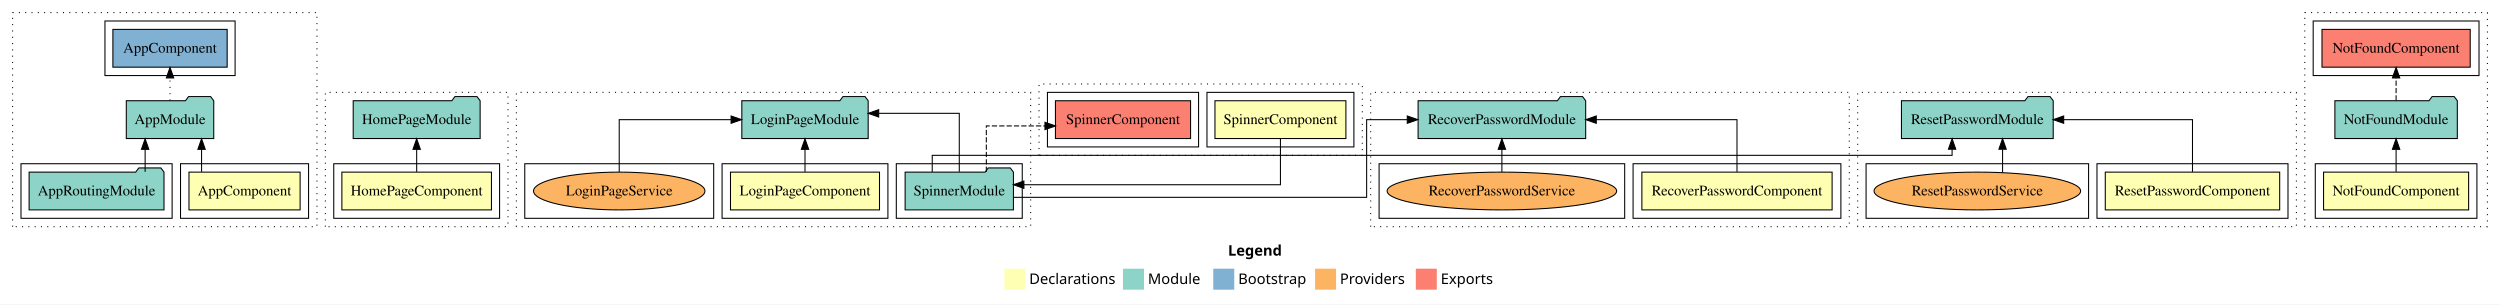
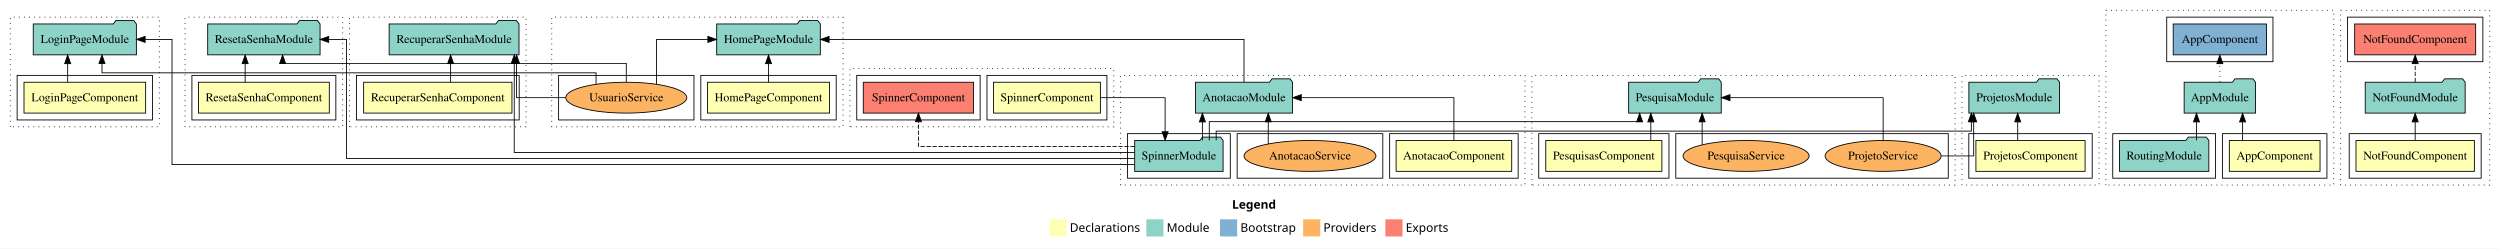
- <svg xmlns="http://www.w3.org/2000/svg" width="2382pt" height="290pt" viewBox="0.00 0.00 2382.00 290.00">
+ <svg xmlns="http://www.w3.org/2000/svg" width="2918pt" height="290pt" viewBox="0.00 0.00 2918.00 290.00">
  <g id="graph0" class="graph" transform="scale(1 1) rotate(0) translate(4 286)">
-     <polygon fill="white" stroke="transparent" points="-4,4 -4,-286 2378,-286 2378,4 -4,4" />
-     <text text-anchor="start" x="1166.01" y="-42.4" font-family="Times-12" font-weight="bold" font-size="14.00">Legend</text>
-     <polygon fill="#ffffb3" stroke="transparent" points="953,-10 953,-30 973,-30 973,-10 953,-10" />
-     <text text-anchor="start" x="976.63" y="-15.4" font-family="Times-12" font-size="14.00">  Declarations</text>
-     <polygon fill="#8dd3c7" stroke="transparent" points="1066,-10 1066,-30 1086,-30 1086,-10 1066,-10" />
-     <text text-anchor="start" x="1089.73" y="-15.4" font-family="Times-12" font-size="14.00">  Module</text>
-     <polygon fill="#80b1d3" stroke="transparent" points="1152,-10 1152,-30 1172,-30 1172,-10 1152,-10" />
-     <text text-anchor="start" x="1175.78" y="-15.4" font-family="Times-12" font-size="14.00">  Bootstrap</text>
-     <polygon fill="#fdb462" stroke="transparent" points="1249,-10 1249,-30 1269,-30 1269,-10 1249,-10" />
-     <text text-anchor="start" x="1272.67" y="-15.4" font-family="Times-12" font-size="14.00">  Providers</text>
-     <polygon fill="#fb8072" stroke="transparent" points="1345,-10 1345,-30 1365,-30 1365,-10 1345,-10" />
-     <text text-anchor="start" x="1368.73" y="-15.4" font-family="Times-12" font-size="14.00">  Exports</text>
+     <polygon fill="white" stroke="transparent" points="-4,4 -4,-286 2914,-286 2914,4 -4,4" />
+     <text text-anchor="start" x="1434.01" y="-42.4" font-family="Times-12" font-weight="bold" font-size="14.00">Legend</text>
+     <polygon fill="#ffffb3" stroke="transparent" points="1221,-10 1221,-30 1241,-30 1241,-10 1221,-10" />
+     <text text-anchor="start" x="1244.63" y="-15.4" font-family="Times-12" font-size="14.00">  Declarations</text>
+     <polygon fill="#8dd3c7" stroke="transparent" points="1334,-10 1334,-30 1354,-30 1354,-10 1334,-10" />
+     <text text-anchor="start" x="1357.73" y="-15.4" font-family="Times-12" font-size="14.00">  Module</text>
+     <polygon fill="#80b1d3" stroke="transparent" points="1420,-10 1420,-30 1440,-30 1440,-10 1420,-10" />
+     <text text-anchor="start" x="1443.78" y="-15.4" font-family="Times-12" font-size="14.00">  Bootstrap</text>
+     <polygon fill="#fdb462" stroke="transparent" points="1517,-10 1517,-30 1537,-30 1537,-10 1517,-10" />
+     <text text-anchor="start" x="1540.67" y="-15.4" font-family="Times-12" font-size="14.00">  Providers</text>
+     <polygon fill="#fb8072" stroke="transparent" points="1613,-10 1613,-30 1633,-30 1633,-10 1613,-10" />
+     <text text-anchor="start" x="1636.73" y="-15.4" font-family="Times-12" font-size="14.00">  Exports</text>
    <g id="clust1" class="cluster">
-       <polygon fill="none" stroke="black" stroke-dasharray="1,5" points="8,-70 8,-274 298,-274 298,-70 8,-70" />
+       <polygon fill="none" stroke="black" stroke-dasharray="1,5" points="1304,-70 1304,-198 1776,-198 1776,-70 1304,-70" />
    </g>
    <g id="clust2" class="cluster">
-       <polygon fill="none" stroke="black" points="168,-78 168,-130 290,-130 290,-78 168,-78" />
+       <polygon fill="none" stroke="black" points="1618,-78 1618,-130 1768,-130 1768,-78 1618,-78" />
    </g>
    <g id="clust4" class="cluster">
-       <polygon fill="none" stroke="black" points="16,-78 16,-130 160,-130 160,-78 16,-78" />
-     </g>
-     <g id="clust6" class="cluster">
-       <polygon fill="none" stroke="black" points="96,-214 96,-266 220,-266 220,-214 96,-214" />
-     </g>
-     <g id="clust14" class="cluster">
-       <polygon fill="none" stroke="black" stroke-dasharray="1,5" points="306,-70 306,-198 480,-198 480,-70 306,-70" />
+       <polygon fill="none" stroke="black" points="1312,-78 1312,-130 1432,-130 1432,-78 1312,-78" />
+     </g>
+     <g id="clust7" class="cluster">
+       <polygon fill="none" stroke="black" points="1440,-78 1440,-130 1610,-130 1610,-78 1440,-78" />
+     </g>
+     <g id="clust8" class="cluster">
+       <polygon fill="none" stroke="black" stroke-dasharray="1,5" points="2454,-70 2454,-274 2720,-274 2720,-70 2454,-70" />
+     </g>
+     <g id="clust9" class="cluster">
+       <polygon fill="none" stroke="black" points="2590,-78 2590,-130 2712,-130 2712,-78 2590,-78" />
+     </g>
+     <g id="clust11" class="cluster">
+       <polygon fill="none" stroke="black" points="2462,-78 2462,-130 2582,-130 2582,-78 2462,-78" />
+     </g>
+     <g id="clust13" class="cluster">
+       <polygon fill="none" stroke="black" points="2525,-214 2525,-266 2649,-266 2649,-214 2525,-214" />
    </g>
    <g id="clust15" class="cluster">
-       <polygon fill="none" stroke="black" points="314,-78 314,-130 472,-130 472,-78 314,-78" />
+       <polygon fill="none" stroke="black" stroke-dasharray="1,5" points="640,-138 640,-266 980,-266 980,-138 640,-138" />
+     </g>
+     <g id="clust16" class="cluster">
+       <polygon fill="none" stroke="black" points="814,-146 814,-198 972,-198 972,-146 814,-146" />
    </g>
    <g id="clust21" class="cluster">
-       <polygon fill="none" stroke="black" stroke-dasharray="1,5" points="488,-70 488,-198 978,-198 978,-70 488,-70" />
+       <polygon fill="none" stroke="black" points="648,-146 648,-198 806,-198 806,-146 648,-146" />
    </g>
    <g id="clust22" class="cluster">
-       <polygon fill="none" stroke="black" points="684,-78 684,-130 842,-130 842,-78 684,-78" />
-     </g>
-     <g id="clust24" class="cluster">
-       <polygon fill="none" stroke="black" points="850,-78 850,-130 970,-130 970,-78 850,-78" />
-     </g>
-     <g id="clust27" class="cluster">
-       <polygon fill="none" stroke="black" points="496,-78 496,-130 676,-130 676,-78 496,-78" />
-     </g>
-     <g id="clust28" class="cluster">
-       <polygon fill="none" stroke="black" stroke-dasharray="1,5" points="2192,-70 2192,-274 2366,-274 2366,-70 2192,-70" />
+       <polygon fill="none" stroke="black" stroke-dasharray="1,5" points="8,-138 8,-266 182,-266 182,-138 8,-138" />
+     </g>
+     <g id="clust23" class="cluster">
+       <polygon fill="none" stroke="black" points="16,-146 16,-198 174,-198 174,-146 16,-146" />
    </g>
    <g id="clust29" class="cluster">
-       <polygon fill="none" stroke="black" points="2202,-78 2202,-130 2356,-130 2356,-78 2202,-78" />
-     </g>
-     <g id="clust32" class="cluster">
-       <polygon fill="none" stroke="black" points="2200,-214 2200,-266 2358,-266 2358,-214 2200,-214" />
-     </g>
-     <g id="clust35" class="cluster">
-       <polygon fill="none" stroke="black" stroke-dasharray="1,5" points="1302,-70 1302,-198 1758,-198 1758,-70 1302,-70" />
+       <polygon fill="none" stroke="black" stroke-dasharray="1,5" points="2728,-70 2728,-274 2902,-274 2902,-70 2728,-70" />
+     </g>
+     <g id="clust30" class="cluster">
+       <polygon fill="none" stroke="black" points="2738,-78 2738,-130 2892,-130 2892,-78 2738,-78" />
+     </g>
+     <g id="clust33" class="cluster">
+       <polygon fill="none" stroke="black" points="2736,-214 2736,-266 2894,-266 2894,-214 2736,-214" />
    </g>
    <g id="clust36" class="cluster">
-       <polygon fill="none" stroke="black" points="1552,-78 1552,-130 1750,-130 1750,-78 1552,-78" />
-     </g>
-     <g id="clust41" class="cluster">
-       <polygon fill="none" stroke="black" points="1310,-78 1310,-130 1544,-130 1544,-78 1310,-78" />
+       <polygon fill="none" stroke="black" stroke-dasharray="1,5" points="1784,-70 1784,-198 2278,-198 2278,-70 1784,-70" />
+     </g>
+     <g id="clust37" class="cluster">
+       <polygon fill="none" stroke="black" points="1792,-78 1792,-130 1944,-130 1944,-78 1792,-78" />
    </g>
    <g id="clust42" class="cluster">
-       <polygon fill="none" stroke="black" stroke-dasharray="1,5" points="1766,-70 1766,-198 2184,-198 2184,-70 1766,-70" />
+       <polygon fill="none" stroke="black" points="1952,-78 1952,-130 2270,-130 2270,-78 1952,-78" />
    </g>
    <g id="clust43" class="cluster">
-       <polygon fill="none" stroke="black" points="1994,-78 1994,-130 2176,-130 2176,-78 1994,-78" />
-     </g>
-     <g id="clust48" class="cluster">
-       <polygon fill="none" stroke="black" points="1774,-78 1774,-130 1986,-130 1986,-78 1774,-78" />
-     </g>
-     <g id="clust49" class="cluster">
-       <polygon fill="none" stroke="black" stroke-dasharray="1,5" points="986,-138 986,-206 1294,-206 1294,-138 986,-138" />
+       <polygon fill="none" stroke="black" stroke-dasharray="1,5" points="2286,-70 2286,-198 2446,-198 2446,-70 2286,-70" />
+     </g>
+     <g id="clust44" class="cluster">
+       <polygon fill="none" stroke="black" points="2294,-78 2294,-130 2438,-130 2438,-78 2294,-78" />
    </g>
    <g id="clust50" class="cluster">
-       <polygon fill="none" stroke="black" points="1146,-146 1146,-198 1286,-198 1286,-146 1146,-146" />
-     </g>
-     <g id="clust53" class="cluster">
-       <polygon fill="none" stroke="black" points="994,-146 994,-198 1138,-198 1138,-146 994,-146" />
+       <polygon fill="none" stroke="black" stroke-dasharray="1,5" points="404,-138 404,-266 610,-266 610,-138 404,-138" />
+     </g>
+     <g id="clust51" class="cluster">
+       <polygon fill="none" stroke="black" points="412,-146 412,-198 602,-198 602,-146 412,-146" />
+     </g>
+     <g id="clust57" class="cluster">
+       <polygon fill="none" stroke="black" stroke-dasharray="1,5" points="212,-138 212,-266 396,-266 396,-138 212,-138" />
+     </g>
+     <g id="clust58" class="cluster">
+       <polygon fill="none" stroke="black" points="220,-146 220,-198 388,-198 388,-146 220,-146" />
+     </g>
+     <g id="clust70" class="cluster">
+       <polygon fill="none" stroke="black" stroke-dasharray="1,5" points="988,-138 988,-206 1296,-206 1296,-138 988,-138" />
+     </g>
+     <g id="clust71" class="cluster">
+       <polygon fill="none" stroke="black" points="1148,-146 1148,-198 1288,-198 1288,-146 1148,-146" />
+     </g>
+     <g id="clust74" class="cluster">
+       <polygon fill="none" stroke="black" points="996,-146 996,-198 1140,-198 1140,-146 996,-146" />
    </g>
    <g id="node1" class="node">
-       <polygon fill="#ffffb3" stroke="black" points="281.94,-122 176.06,-122 176.06,-86 281.94,-86 281.94,-122" />
-       <text text-anchor="middle" x="229" y="-99.8" font-family="Times,serif" font-size="14.00">AppComponent</text>
+       <polygon fill="#ffffb3" stroke="black" points="1760.47,-122 1625.53,-122 1625.53,-86 1760.47,-86 1760.47,-122" />
+       <text text-anchor="middle" x="1693" y="-99.8" font-family="Times,serif" font-size="14.00">AnotacaoComponent</text>
    </g>
    <g id="node2" class="node">
-       <polygon fill="#8dd3c7" stroke="black" points="199.66,-190 196.66,-194 175.66,-194 172.66,-190 116.34,-190 116.34,-154 199.66,-154 199.66,-190" />
-       <text text-anchor="middle" x="158" y="-167.8" font-family="Times,serif" font-size="14.00">AppModule</text>
+       <polygon fill="#8dd3c7" stroke="black" points="1504.69,-190 1501.69,-194 1480.69,-194 1477.69,-190 1391.31,-190 1391.31,-154 1504.69,-154 1504.69,-190" />
+       <text text-anchor="middle" x="1448" y="-167.8" font-family="Times,serif" font-size="14.00">AnotacaoModule</text>
    </g>
    <g id="edge1" class="edge">
-       <path fill="none" stroke="black" d="M188.05,-122.22C188.05,-122.22 188.05,-143.73 188.05,-143.73" />
-       <polygon fill="black" stroke="black" points="184.55,-143.73 188.05,-153.73 191.55,-143.73 184.55,-143.73" />
+       <path fill="none" stroke="black" d="M1693,-122.22C1693,-142.37 1693,-172 1693,-172 1693,-172 1514.82,-172 1514.82,-172" />
+       <polygon fill="black" stroke="black" points="1514.82,-168.5 1504.82,-172 1514.82,-175.5 1514.82,-168.5" />
+     </g>
+     <g id="node10" class="node">
+       <polygon fill="#8dd3c7" stroke="black" points="953.47,-258 950.47,-262 929.47,-262 926.47,-258 832.53,-258 832.53,-222 953.47,-222 953.47,-258" />
+       <text text-anchor="middle" x="893" y="-235.8" font-family="Times,serif" font-size="14.00">HomePageModule</text>
+     </g>
+     <g id="edge8" class="edge">
+       <path fill="none" stroke="black" d="M1448,-190.22C1448,-210.37 1448,-240 1448,-240 1448,-240 963.72,-240 963.72,-240" />
+       <polygon fill="black" stroke="black" points="963.72,-236.5 953.72,-240 963.72,-243.5 963.72,-236.5" />
+     </g>
+     <g id="node3" class="node">
+       <polygon fill="#8dd3c7" stroke="black" points="1423.6,-122 1420.6,-126 1399.6,-126 1396.6,-122 1320.4,-122 1320.4,-86 1423.6,-86 1423.6,-122" />
+       <text text-anchor="middle" x="1372" y="-99.8" font-family="Times,serif" font-size="14.00">SpinnerModule</text>
+     </g>
+     <g id="edge2" class="edge">
+       <path fill="none" stroke="black" d="M1399.44,-122.22C1399.44,-122.22 1399.44,-143.73 1399.44,-143.73" />
+       <polygon fill="black" stroke="black" points="1395.94,-143.73 1399.44,-153.73 1402.94,-143.73 1395.94,-143.73" />
+     </g>
+     <g id="node13" class="node">
+       <polygon fill="#8dd3c7" stroke="black" points="155.2,-258 152.2,-262 131.2,-262 128.2,-258 34.8,-258 34.8,-222 155.2,-222 155.2,-258" />
+       <text text-anchor="middle" x="95" y="-235.8" font-family="Times,serif" font-size="14.00">LoginPageModule</text>
+     </g>
+     <g id="edge11" class="edge">
+       <path fill="none" stroke="black" d="M1320.37,-94C1093.55,-94 196.78,-94 196.78,-94 196.78,-94 196.78,-240 196.78,-240 196.78,-240 165.38,-240 165.38,-240" />
+       <polygon fill="black" stroke="black" points="165.38,-236.5 155.38,-240 165.38,-243.5 165.38,-236.5" />
+     </g>
+     <g id="node18" class="node">
+       <polygon fill="#8dd3c7" stroke="black" points="2005.04,-190 2002.04,-194 1981.04,-194 1978.04,-190 1896.96,-190 1896.96,-154 2005.04,-154 2005.04,-190" />
+       <text text-anchor="middle" x="1951" y="-167.8" font-family="Times,serif" font-size="14.00">PesquisaModule</text>
+     </g>
+     <g id="edge16" class="edge">
+       <path fill="none" stroke="black" d="M1407.48,-122.13C1407.48,-132.71 1407.48,-144 1407.48,-144 1407.48,-144 1909.78,-144 1909.78,-144 1909.78,-144 1909.78,-144.98 1909.78,-144.98" />
+       <polygon fill="black" stroke="black" points="1906.28,-143.79 1909.78,-153.79 1913.28,-143.79 1906.28,-143.79" />
+     </g>
+     <g id="node22" class="node">
+       <polygon fill="#8dd3c7" stroke="black" points="2399.93,-190 2396.93,-194 2375.93,-194 2372.93,-190 2294.07,-190 2294.07,-154 2399.93,-154 2399.93,-190" />
+       <text text-anchor="middle" x="2347" y="-167.8" font-family="Times,serif" font-size="14.00">ProjetosModule</text>
+     </g>
+     <g id="edge20" class="edge">
+       <path fill="none" stroke="black" d="M1415.51,-122.2C1415.51,-128.03 1415.51,-133 1415.51,-133 1415.51,-133 2296.99,-133 2296.99,-133 2296.99,-133 2296.99,-143.87 2296.99,-143.87" />
+       <polygon fill="black" stroke="black" points="2293.49,-143.87 2296.99,-153.87 2300.49,-143.87 2293.49,-143.87" />
+     </g>
+     <g id="node24" class="node">
+       <polygon fill="#8dd3c7" stroke="black" points="601.78,-258 598.78,-262 577.78,-262 574.78,-258 450.22,-258 450.22,-222 601.78,-222 601.78,-258" />
+       <text text-anchor="middle" x="526" y="-235.8" font-family="Times,serif" font-size="14.00">RecuperarSenhaModule</text>
+     </g>
+     <g id="edge23" class="edge">
+       <path fill="none" stroke="black" d="M1320.2,-108C1146.6,-108 596.23,-108 596.23,-108 596.23,-108 596.23,-211.92 596.23,-211.92" />
+       <polygon fill="black" stroke="black" points="592.73,-211.92 596.23,-221.92 599.73,-211.92 592.73,-211.92" />
+     </g>
+     <g id="node26" class="node">
+       <polygon fill="#8dd3c7" stroke="black" points="369.58,-258 366.58,-262 345.58,-262 342.58,-258 238.42,-258 238.42,-222 369.58,-222 369.58,-258" />
+       <text text-anchor="middle" x="304" y="-235.8" font-family="Times,serif" font-size="14.00">ResetaSenhaModule</text>
+     </g>
+     <g id="edge26" class="edge">
+       <path fill="none" stroke="black" d="M1320.11,-101C1118.78,-101 400.45,-101 400.45,-101 400.45,-101 400.45,-240 400.45,-240 400.45,-240 379.67,-240 379.67,-240" />
+       <polygon fill="black" stroke="black" points="379.67,-236.5 369.67,-240 379.67,-243.5 379.67,-236.5" />
+     </g>
+     <g id="node28" class="node">
+       <polygon fill="#fb8072" stroke="black" points="1132.38,-190 1003.62,-190 1003.62,-154 1132.38,-154 1132.38,-190" />
+       <text text-anchor="middle" x="1068" y="-167.8" font-family="Times,serif" font-size="14.00">SpinnerComponent </text>
+     </g>
+     <g id="edge29" class="edge">
+       <path fill="none" stroke="black" stroke-dasharray="5,2" d="M1320.43,-115C1233.7,-115 1068,-115 1068,-115 1068,-115 1068,-143.96 1068,-143.96" />
+       <polygon fill="black" stroke="black" points="1064.5,-143.96 1068,-153.96 1071.5,-143.96 1064.5,-143.96" />
    </g>
    <g id="node4" class="node">
-       <polygon fill="#80b1d3" stroke="black" points="212.44,-258 103.56,-258 103.56,-222 212.44,-222 212.44,-258" />
-       <text text-anchor="middle" x="158" y="-235.8" font-family="Times,serif" font-size="14.00">AppComponent </text>
+       <ellipse fill="#fdb462" stroke="black" cx="1525" cy="-104" rx="76.98" ry="18" />
+       <text text-anchor="middle" x="1525" y="-99.8" font-family="Times,serif" font-size="14.00">AnotacaoService</text>
    </g>
    <g id="edge3" class="edge">
-       <path fill="none" stroke="black" stroke-dasharray="1,5" d="M158,-190.22C158,-190.22 158,-211.73 158,-211.73" />
-       <polygon fill="black" stroke="black" points="154.5,-211.73 158,-221.73 161.5,-211.73 154.5,-211.73" />
-     </g>
-     <g id="node3" class="node">
-       <polygon fill="#8dd3c7" stroke="black" points="152.27,-122 149.27,-126 128.27,-126 125.27,-122 23.73,-122 23.73,-86 152.27,-86 152.27,-122" />
-       <text text-anchor="middle" x="88" y="-99.8" font-family="Times,serif" font-size="14.00">AppRoutingModule</text>
-     </g>
-     <g id="edge2" class="edge">
-       <path fill="none" stroke="black" d="M134.28,-122.22C134.28,-122.22 134.28,-143.73 134.28,-143.73" />
-       <polygon fill="black" stroke="black" points="130.78,-143.73 134.28,-153.73 137.78,-143.73 130.78,-143.73" />
+       <path fill="none" stroke="black" d="M1476.3,-118.09C1476.3,-118.09 1476.3,-143.79 1476.3,-143.79" />
+       <polygon fill="black" stroke="black" points="1472.8,-143.79 1476.3,-153.79 1479.8,-143.79 1472.8,-143.79" />
    </g>
    <g id="node5" class="node">
-       <polygon fill="#ffffb3" stroke="black" points="464.26,-122 321.74,-122 321.74,-86 464.26,-86 464.26,-122" />
-       <text text-anchor="middle" x="393" y="-99.8" font-family="Times,serif" font-size="14.00">HomePageComponent</text>
+       <polygon fill="#ffffb3" stroke="black" points="2703.94,-122 2598.06,-122 2598.06,-86 2703.94,-86 2703.94,-122" />
+       <text text-anchor="middle" x="2651" y="-99.8" font-family="Times,serif" font-size="14.00">AppComponent</text>
    </g>
    <g id="node6" class="node">
-       <polygon fill="#8dd3c7" stroke="black" points="453.47,-190 450.47,-194 429.47,-194 426.47,-190 332.53,-190 332.53,-154 453.47,-154 453.47,-190" />
-       <text text-anchor="middle" x="393" y="-167.8" font-family="Times,serif" font-size="14.00">HomePageModule</text>
+       <polygon fill="#8dd3c7" stroke="black" points="2628.66,-190 2625.66,-194 2604.66,-194 2601.66,-190 2545.34,-190 2545.34,-154 2628.66,-154 2628.66,-190" />
+       <text text-anchor="middle" x="2587" y="-167.8" font-family="Times,serif" font-size="14.00">AppModule</text>
    </g>
    <g id="edge4" class="edge">
-       <path fill="none" stroke="black" d="M393,-122.22C393,-122.22 393,-143.73 393,-143.73" />
-       <polygon fill="black" stroke="black" points="389.5,-143.73 393,-153.73 396.5,-143.73 389.5,-143.73" />
+       <path fill="none" stroke="black" d="M2613.55,-122.22C2613.55,-122.22 2613.55,-143.73 2613.55,-143.73" />
+       <polygon fill="black" stroke="black" points="2610.05,-143.73 2613.55,-153.73 2617.05,-143.73 2610.05,-143.73" />
+     </g>
+     <g id="node8" class="node">
+       <polygon fill="#80b1d3" stroke="black" points="2641.44,-258 2532.56,-258 2532.56,-222 2641.44,-222 2641.44,-258" />
+       <text text-anchor="middle" x="2587" y="-235.8" font-family="Times,serif" font-size="14.00">AppComponent </text>
+     </g>
+     <g id="edge6" class="edge">
+       <path fill="none" stroke="black" stroke-dasharray="1,5" d="M2587,-190.22C2587,-190.22 2587,-211.73 2587,-211.73" />
+       <polygon fill="black" stroke="black" points="2583.5,-211.73 2587,-221.73 2590.5,-211.73 2583.5,-211.73" />
    </g>
    <g id="node7" class="node">
-       <polygon fill="#ffffb3" stroke="black" points="833.99,-122 692.01,-122 692.01,-86 833.99,-86 833.99,-122" />
-       <text text-anchor="middle" x="763" y="-99.8" font-family="Times,serif" font-size="14.00">LoginPageComponent</text>
-     </g>
-     <g id="node8" class="node">
-       <polygon fill="#8dd3c7" stroke="black" points="823.2,-190 820.2,-194 799.2,-194 796.2,-190 702.8,-190 702.8,-154 823.2,-154 823.2,-190" />
-       <text text-anchor="middle" x="763" y="-167.8" font-family="Times,serif" font-size="14.00">LoginPageModule</text>
+       <polygon fill="#8dd3c7" stroke="black" points="2574.17,-122 2571.17,-126 2550.17,-126 2547.17,-122 2469.83,-122 2469.83,-86 2574.17,-86 2574.17,-122" />
+       <text text-anchor="middle" x="2522" y="-99.8" font-family="Times,serif" font-size="14.00">RoutingModule</text>
    </g>
    <g id="edge5" class="edge">
-       <path fill="none" stroke="black" d="M763,-122.22C763,-122.22 763,-143.73 763,-143.73" />
-       <polygon fill="black" stroke="black" points="759.5,-143.73 763,-153.73 766.5,-143.73 759.5,-143.73" />
+       <path fill="none" stroke="black" d="M2559.75,-122.22C2559.75,-122.22 2559.75,-143.73 2559.75,-143.73" />
+       <polygon fill="black" stroke="black" points="2556.25,-143.73 2559.75,-153.73 2563.25,-143.73 2556.25,-143.73" />
    </g>
    <g id="node9" class="node">
-       <polygon fill="#8dd3c7" stroke="black" points="961.6,-122 958.6,-126 937.6,-126 934.6,-122 858.4,-122 858.4,-86 961.6,-86 961.6,-122" />
-       <text text-anchor="middle" x="910" y="-99.8" font-family="Times,serif" font-size="14.00">SpinnerModule</text>
-     </g>
-     <g id="edge6" class="edge">
-       <path fill="none" stroke="black" d="M910,-122.29C910,-144.21 910,-178 910,-178 910,-178 833.21,-178 833.21,-178" />
-       <polygon fill="black" stroke="black" points="833.21,-174.5 823.21,-178 833.21,-181.5 833.21,-174.5" />
+       <polygon fill="#ffffb3" stroke="black" points="964.26,-190 821.74,-190 821.74,-154 964.26,-154 964.26,-190" />
+       <text text-anchor="middle" x="893" y="-167.8" font-family="Times,serif" font-size="14.00">HomePageComponent</text>
+     </g>
+     <g id="edge7" class="edge">
+       <path fill="none" stroke="black" d="M893,-190.22C893,-190.22 893,-211.73 893,-211.73" />
+       <polygon fill="black" stroke="black" points="889.5,-211.73 893,-221.73 896.5,-211.73 889.5,-211.73" />
+     </g>
+     <g id="node11" class="node">
+       <ellipse fill="#fdb462" stroke="black" cx="727" cy="-172" rx="70.62" ry="18" />
+       <text text-anchor="middle" x="727" y="-167.8" font-family="Times,serif" font-size="14.00">UsuarioService</text>
+     </g>
+     <g id="edge9" class="edge">
+       <path fill="none" stroke="black" d="M762.28,-187.77C762.28,-207.86 762.28,-240 762.28,-240 762.28,-240 822.23,-240 822.23,-240" />
+       <polygon fill="black" stroke="black" points="822.23,-243.5 832.23,-240 822.23,-236.5 822.23,-243.5" />
+     </g>
+     <g id="edge12" class="edge">
+       <path fill="none" stroke="black" d="M691.72,-187.86C691.72,-194.63 691.72,-201 691.72,-201 691.72,-201 115.03,-201 115.03,-201 115.03,-201 115.03,-211.87 115.03,-211.87" />
+       <polygon fill="black" stroke="black" points="111.53,-211.87 115.03,-221.87 118.53,-211.87 111.53,-211.87" />
+     </g>
+     <g id="edge24" class="edge">
+       <path fill="none" stroke="black" d="M656.23,-172C626.61,-172 598.94,-172 598.94,-172 598.94,-172 598.94,-211.78 598.94,-211.78" />
+       <polygon fill="black" stroke="black" points="595.44,-211.78 598.94,-221.78 602.44,-211.78 595.44,-211.78" />
+     </g>
+     <g id="edge27" class="edge">
+       <path fill="none" stroke="black" d="M727,-190.13C727,-200.71 727,-212 727,-212 727,-212 325.85,-212 325.85,-212 325.85,-212 325.85,-212.98 325.85,-212.98" />
+       <polygon fill="black" stroke="black" points="322.35,-211.79 325.85,-221.79 329.35,-211.79 322.35,-211.79" />
+     </g>
+     <g id="node12" class="node">
+       <polygon fill="#ffffb3" stroke="black" points="165.99,-190 24.01,-190 24.01,-154 165.99,-154 165.99,-190" />
+       <text text-anchor="middle" x="95" y="-167.8" font-family="Times,serif" font-size="14.00">LoginPageComponent</text>
+     </g>
+     <g id="edge10" class="edge">
+       <path fill="none" stroke="black" d="M74.97,-190.22C74.97,-190.22 74.97,-211.73 74.97,-211.73" />
+       <polygon fill="black" stroke="black" points="71.47,-211.73 74.97,-221.73 78.47,-211.73 71.47,-211.73" />
+     </g>
+     <g id="node14" class="node">
+       <polygon fill="#ffffb3" stroke="black" points="2884.11,-122 2745.89,-122 2745.89,-86 2884.11,-86 2884.11,-122" />
+       <text text-anchor="middle" x="2815" y="-99.8" font-family="Times,serif" font-size="14.00">NotFoundComponent</text>
    </g>
    <g id="node15" class="node">
-       <polygon fill="#8dd3c7" stroke="black" points="1506.84,-190 1503.84,-194 1482.84,-194 1479.84,-190 1347.16,-190 1347.16,-154 1506.84,-154 1506.84,-190" />
-       <text text-anchor="middle" x="1427" y="-167.8" font-family="Times,serif" font-size="14.00">RecoverPasswordModule</text>
-     </g>
-     <g id="edge11" class="edge">
-       <path fill="none" stroke="black" d="M961.94,-98C1067.71,-98 1298.13,-98 1298.13,-98 1298.13,-98 1298.13,-172 1298.13,-172 1298.13,-172 1336.85,-172 1336.85,-172" />
-       <polygon fill="black" stroke="black" points="1336.85,-175.5 1346.85,-172 1336.85,-168.5 1336.85,-175.5" />
-     </g>
-     <g id="node18" class="node">
-       <polygon fill="#8dd3c7" stroke="black" points="1952.3,-190 1949.3,-194 1928.3,-194 1925.3,-190 1807.7,-190 1807.7,-154 1952.3,-154 1952.3,-190" />
-       <text text-anchor="middle" x="1880" y="-167.8" font-family="Times,serif" font-size="14.00">ResetPasswordModule</text>
+       <polygon fill="#8dd3c7" stroke="black" points="2873.33,-190 2870.33,-194 2849.33,-194 2846.33,-190 2756.67,-190 2756.67,-154 2873.33,-154 2873.33,-190" />
+       <text text-anchor="middle" x="2815" y="-167.8" font-family="Times,serif" font-size="14.00">NotFoundModule</text>
+     </g>
+     <g id="edge13" class="edge">
+       <path fill="none" stroke="black" d="M2815,-122.22C2815,-122.22 2815,-143.73 2815,-143.73" />
+       <polygon fill="black" stroke="black" points="2811.5,-143.73 2815,-153.73 2818.5,-143.73 2811.5,-143.73" />
+     </g>
+     <g id="node16" class="node">
+       <polygon fill="#fb8072" stroke="black" points="2885.61,-258 2744.39,-258 2744.39,-222 2885.61,-222 2885.61,-258" />
+       <text text-anchor="middle" x="2815" y="-235.8" font-family="Times,serif" font-size="14.00">NotFoundComponent </text>
    </g>
    <g id="edge14" class="edge">
-       <path fill="none" stroke="black" d="M884.23,-122.19C884.23,-130.28 884.23,-138 884.23,-138 884.23,-138 1855.95,-138 1855.95,-138 1855.95,-138 1855.95,-143.81 1855.95,-143.81" />
-       <polygon fill="black" stroke="black" points="1852.45,-143.81 1855.95,-153.81 1859.45,-143.81 1852.45,-143.81" />
+       <path fill="none" stroke="black" stroke-dasharray="5,2" d="M2815,-190.22C2815,-190.22 2815,-211.73 2815,-211.73" />
+       <polygon fill="black" stroke="black" points="2811.5,-211.73 2815,-221.73 2818.5,-211.73 2811.5,-211.73" />
+     </g>
+     <g id="node17" class="node">
+       <polygon fill="#ffffb3" stroke="black" points="1935.77,-122 1800.23,-122 1800.23,-86 1935.77,-86 1935.77,-122" />
+       <text text-anchor="middle" x="1868" y="-99.8" font-family="Times,serif" font-size="14.00">PesquisasComponent</text>
+     </g>
+     <g id="edge15" class="edge">
+       <path fill="none" stroke="black" d="M1922.83,-122.22C1922.83,-122.22 1922.83,-143.73 1922.83,-143.73" />
+       <polygon fill="black" stroke="black" points="1919.33,-143.73 1922.83,-153.73 1926.33,-143.73 1919.33,-143.73" />
+     </g>
+     <g id="node19" class="node">
+       <ellipse fill="#fdb462" stroke="black" cx="2034" cy="-104" rx="73.57" ry="18" />
+       <text text-anchor="middle" x="2034" y="-99.8" font-family="Times,serif" font-size="14.00">PesquisaService</text>
+     </g>
+     <g id="edge17" class="edge">
+       <path fill="none" stroke="black" d="M1982.74,-117.11C1982.74,-117.11 1982.74,-143.79 1982.74,-143.79" />
+       <polygon fill="black" stroke="black" points="1979.24,-143.79 1982.74,-153.79 1986.24,-143.79 1979.24,-143.79" />
+     </g>
+     <g id="node20" class="node">
+       <ellipse fill="#fdb462" stroke="black" cx="2194" cy="-104" rx="67.77" ry="18" />
+       <text text-anchor="middle" x="2194" y="-99.8" font-family="Times,serif" font-size="14.00">ProjetoService</text>
+     </g>
+     <g id="edge18" class="edge">
+       <path fill="none" stroke="black" d="M2194,-122.22C2194,-142.37 2194,-172 2194,-172 2194,-172 2015.23,-172 2015.23,-172" />
+       <polygon fill="black" stroke="black" points="2015.23,-168.5 2005.23,-172 2015.23,-175.5 2015.23,-168.5" />
+     </g>
+     <g id="edge21" class="edge">
+       <path fill="none" stroke="black" d="M2262.13,-104C2282.58,-104 2299.69,-104 2299.69,-104 2299.69,-104 2299.69,-143.78 2299.69,-143.78" />
+       <polygon fill="black" stroke="black" points="2296.19,-143.78 2299.69,-153.78 2303.19,-143.78 2296.19,-143.78" />
    </g>
    <g id="node21" class="node">
-       <polygon fill="#fb8072" stroke="black" points="1130.38,-190 1001.62,-190 1001.62,-154 1130.38,-154 1130.38,-190" />
-       <text text-anchor="middle" x="1066" y="-167.8" font-family="Times,serif" font-size="14.00">SpinnerComponent </text>
-     </g>
-     <g id="edge17" class="edge">
-       <path fill="none" stroke="black" stroke-dasharray="5,2" d="M935.77,-122.27C935.77,-140.56 935.77,-166 935.77,-166 935.77,-166 991.65,-166 991.65,-166" />
-       <polygon fill="black" stroke="black" points="991.65,-169.5 1001.65,-166 991.65,-162.5 991.65,-169.5" />
-     </g>
-     <g id="node10" class="node">
-       <ellipse fill="#fdb462" stroke="black" cx="586" cy="-104" rx="81.66" ry="18" />
-       <text text-anchor="middle" x="586" y="-99.8" font-family="Times,serif" font-size="14.00">LoginPageService</text>
-     </g>
-     <g id="edge7" class="edge">
-       <path fill="none" stroke="black" d="M586,-122.22C586,-142.37 586,-172 586,-172 586,-172 692.58,-172 692.58,-172" />
-       <polygon fill="black" stroke="black" points="692.58,-175.5 702.58,-172 692.58,-168.5 692.58,-175.5" />
-     </g>
-     <g id="node11" class="node">
-       <polygon fill="#ffffb3" stroke="black" points="2348.11,-122 2209.89,-122 2209.89,-86 2348.11,-86 2348.11,-122" />
-       <text text-anchor="middle" x="2279" y="-99.8" font-family="Times,serif" font-size="14.00">NotFoundComponent</text>
-     </g>
-     <g id="node12" class="node">
-       <polygon fill="#8dd3c7" stroke="black" points="2337.33,-190 2334.33,-194 2313.33,-194 2310.33,-190 2220.67,-190 2220.67,-154 2337.33,-154 2337.33,-190" />
-       <text text-anchor="middle" x="2279" y="-167.8" font-family="Times,serif" font-size="14.00">NotFoundModule</text>
-     </g>
-     <g id="edge8" class="edge">
-       <path fill="none" stroke="black" d="M2279,-122.22C2279,-122.22 2279,-143.73 2279,-143.73" />
-       <polygon fill="black" stroke="black" points="2275.5,-143.73 2279,-153.73 2282.5,-143.73 2275.5,-143.73" />
-     </g>
-     <g id="node13" class="node">
-       <polygon fill="#fb8072" stroke="black" points="2349.61,-258 2208.39,-258 2208.39,-222 2349.61,-222 2349.61,-258" />
-       <text text-anchor="middle" x="2279" y="-235.8" font-family="Times,serif" font-size="14.00">NotFoundComponent </text>
-     </g>
-     <g id="edge9" class="edge">
-       <path fill="none" stroke="black" stroke-dasharray="5,2" d="M2279,-190.22C2279,-190.22 2279,-211.73 2279,-211.73" />
-       <polygon fill="black" stroke="black" points="2275.5,-211.73 2279,-221.73 2282.5,-211.73 2275.5,-211.73" />
-     </g>
-     <g id="node14" class="node">
-       <polygon fill="#ffffb3" stroke="black" points="1741.63,-122 1560.37,-122 1560.37,-86 1741.63,-86 1741.63,-122" />
-       <text text-anchor="middle" x="1651" y="-99.8" font-family="Times,serif" font-size="14.00">RecoverPasswordComponent</text>
-     </g>
-     <g id="edge10" class="edge">
-       <path fill="none" stroke="black" d="M1651,-122.22C1651,-142.37 1651,-172 1651,-172 1651,-172 1516.92,-172 1516.92,-172" />
-       <polygon fill="black" stroke="black" points="1516.92,-168.5 1506.92,-172 1516.92,-175.5 1516.92,-168.5" />
-     </g>
-     <g id="node16" class="node">
-       <ellipse fill="#fdb462" stroke="black" cx="1427" cy="-104" rx="109.35" ry="18" />
-       <text text-anchor="middle" x="1427" y="-99.8" font-family="Times,serif" font-size="14.00">RecoverPasswordService</text>
-     </g>
-     <g id="edge12" class="edge">
-       <path fill="none" stroke="black" d="M1427,-122.22C1427,-122.22 1427,-143.73 1427,-143.73" />
-       <polygon fill="black" stroke="black" points="1423.5,-143.73 1427,-153.73 1430.5,-143.73 1423.5,-143.73" />
-     </g>
-     <g id="node17" class="node">
-       <polygon fill="#ffffb3" stroke="black" points="2168.09,-122 2001.91,-122 2001.91,-86 2168.09,-86 2168.09,-122" />
-       <text text-anchor="middle" x="2085" y="-99.8" font-family="Times,serif" font-size="14.00">ResetPasswordComponent</text>
-     </g>
-     <g id="edge13" class="edge">
-       <path fill="none" stroke="black" d="M2085,-122.22C2085,-142.37 2085,-172 2085,-172 2085,-172 1962.28,-172 1962.28,-172" />
-       <polygon fill="black" stroke="black" points="1962.28,-168.5 1952.28,-172 1962.28,-175.5 1962.28,-168.5" />
-     </g>
-     <g id="node19" class="node">
-       <ellipse fill="#fdb462" stroke="black" cx="1880" cy="-104" rx="98.41" ry="18" />
-       <text text-anchor="middle" x="1880" y="-99.8" font-family="Times,serif" font-size="14.00">ResetPasswordService</text>
-     </g>
-     <g id="edge15" class="edge">
-       <path fill="none" stroke="black" d="M1904.05,-121.51C1904.05,-121.51 1904.05,-143.84 1904.05,-143.84" />
-       <polygon fill="black" stroke="black" points="1900.55,-143.84 1904.05,-153.84 1907.55,-143.84 1900.55,-143.84" />
-     </g>
-     <g id="node20" class="node">
-       <polygon fill="#ffffb3" stroke="black" points="1278.38,-190 1153.62,-190 1153.62,-154 1278.38,-154 1278.38,-190" />
-       <text text-anchor="middle" x="1216" y="-167.8" font-family="Times,serif" font-size="14.00">SpinnerComponent</text>
-     </g>
-     <g id="edge16" class="edge">
-       <path fill="none" stroke="black" d="M1216,-153.73C1216,-135.44 1216,-110 1216,-110 1216,-110 971.56,-110 971.56,-110" />
-       <polygon fill="black" stroke="black" points="971.56,-106.5 961.56,-110 971.56,-113.5 971.56,-106.5" />
+       <polygon fill="#ffffb3" stroke="black" points="2429.72,-122 2302.28,-122 2302.28,-86 2429.72,-86 2429.72,-122" />
+       <text text-anchor="middle" x="2366" y="-99.8" font-family="Times,serif" font-size="14.00">ProjetosComponent</text>
+     </g>
+     <g id="edge19" class="edge">
+       <path fill="none" stroke="black" d="M2351.05,-122.22C2351.05,-122.22 2351.05,-143.73 2351.05,-143.73" />
+       <polygon fill="black" stroke="black" points="2347.55,-143.73 2351.05,-153.73 2354.55,-143.73 2347.55,-143.73" />
+     </g>
+     <g id="node23" class="node">
+       <polygon fill="#ffffb3" stroke="black" points="593.56,-190 420.44,-190 420.44,-154 593.56,-154 593.56,-190" />
+       <text text-anchor="middle" x="507" y="-167.8" font-family="Times,serif" font-size="14.00">RecuperarSenhaComponent</text>
+     </g>
+     <g id="edge22" class="edge">
+       <path fill="none" stroke="black" d="M521.95,-190.22C521.95,-190.22 521.95,-211.73 521.95,-211.73" />
+       <polygon fill="black" stroke="black" points="518.45,-211.73 521.95,-221.73 525.45,-211.73 518.45,-211.73" />
+     </g>
+     <g id="node25" class="node">
+       <polygon fill="#ffffb3" stroke="black" points="380.36,-190 227.64,-190 227.64,-154 380.36,-154 380.36,-190" />
+       <text text-anchor="middle" x="304" y="-167.8" font-family="Times,serif" font-size="14.00">ResetaSenhaComponent</text>
+     </g>
+     <g id="edge25" class="edge">
+       <path fill="none" stroke="black" d="M282.15,-190.22C282.15,-190.22 282.15,-211.73 282.15,-211.73" />
+       <polygon fill="black" stroke="black" points="278.65,-211.73 282.15,-221.73 285.65,-211.73 278.65,-211.73" />
+     </g>
+     <g id="node27" class="node">
+       <polygon fill="#ffffb3" stroke="black" points="1280.38,-190 1155.62,-190 1155.62,-154 1280.38,-154 1280.38,-190" />
+       <text text-anchor="middle" x="1218" y="-167.8" font-family="Times,serif" font-size="14.00">SpinnerComponent</text>
+     </g>
+     <g id="edge28" class="edge">
+       <path fill="none" stroke="black" d="M1280.51,-172C1317,-172 1355.93,-172 1355.93,-172 1355.93,-172 1355.93,-132.22 1355.93,-132.22" />
+       <polygon fill="black" stroke="black" points="1359.43,-132.22 1355.93,-122.22 1352.43,-132.22 1359.43,-132.22" />
    </g>
  </g>
</svg>
